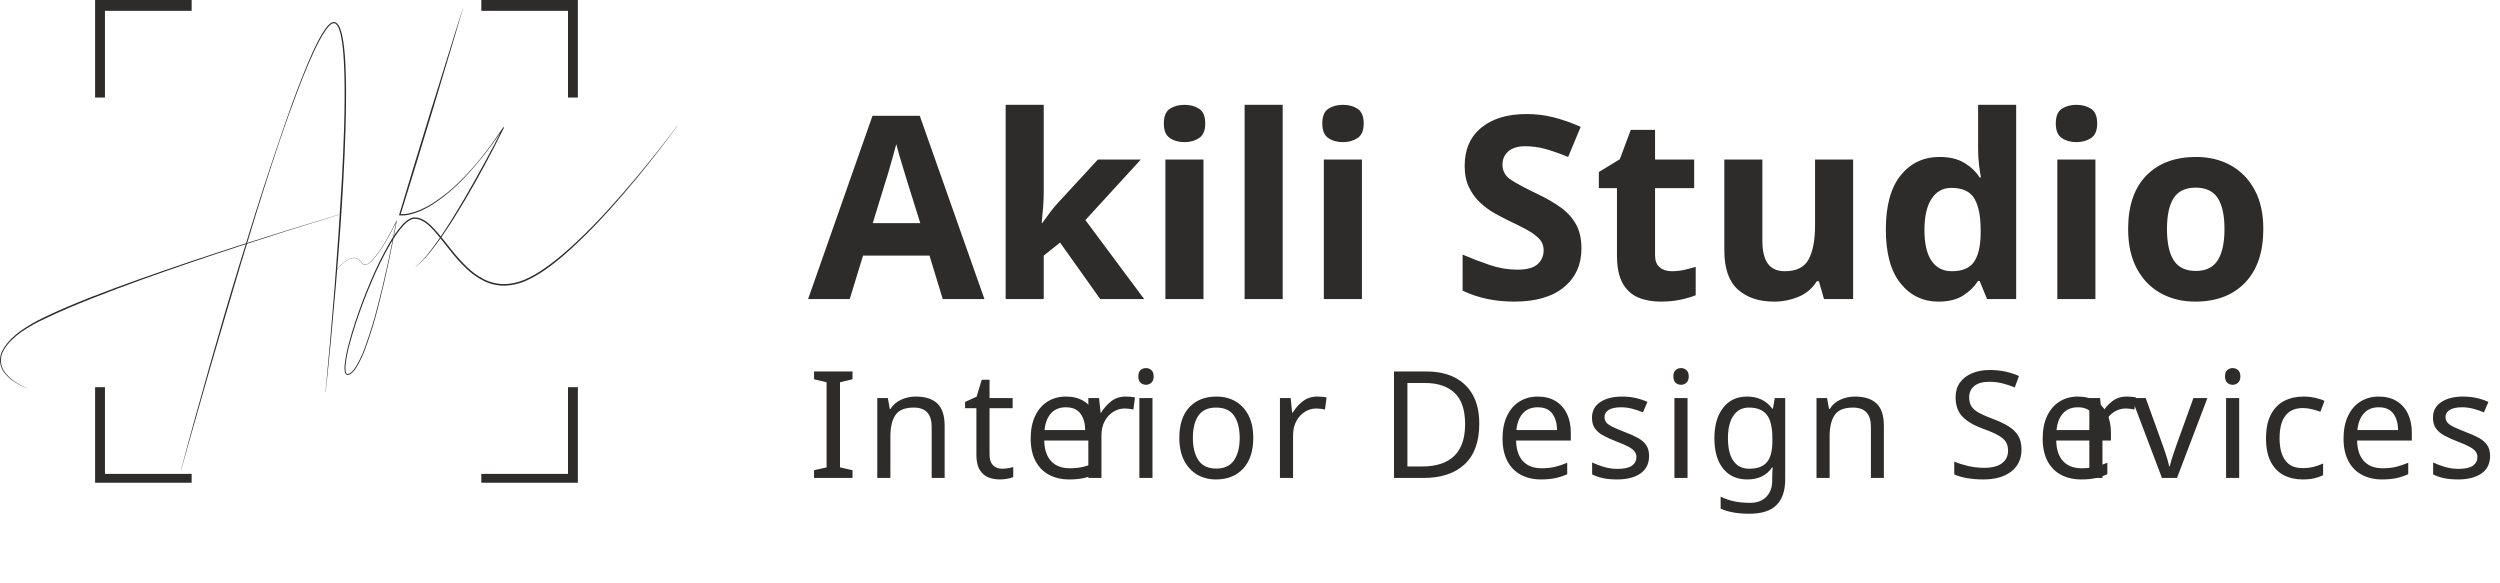
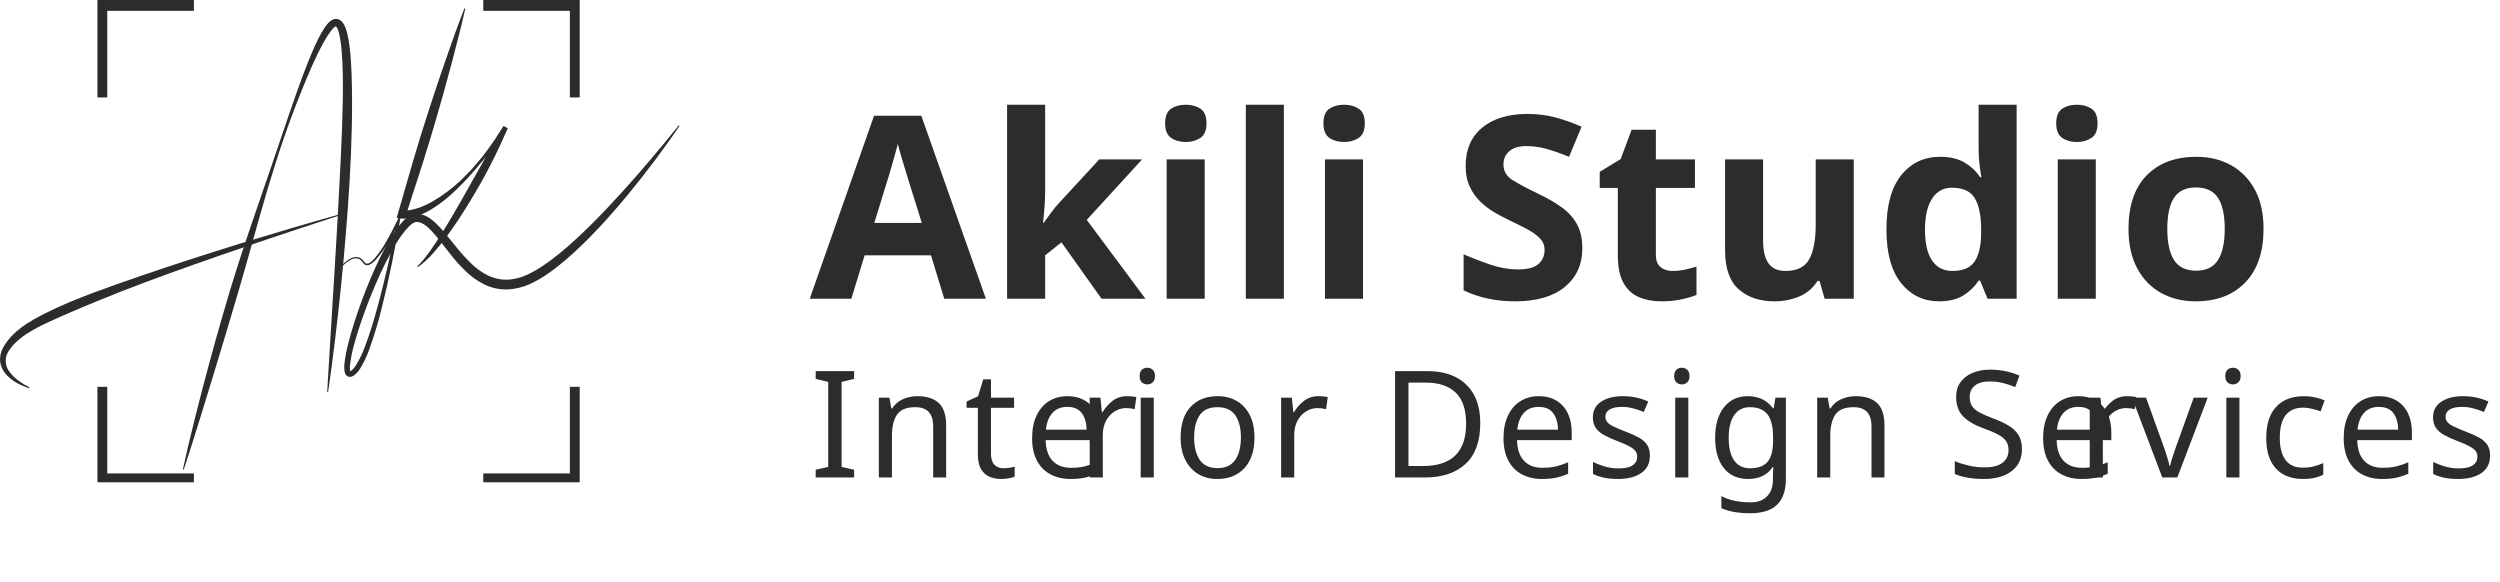
- <svg xmlns="http://www.w3.org/2000/svg" id="Layer_1" data-name="Layer 1" viewBox="0 0 1599.078 372.353">
+ <svg xmlns="http://www.w3.org/2000/svg" id="Layer_1" data-name="Layer 1" viewBox="0 0 1600.628 372.353">
  <defs>
    <style>
      .cls-1 {
        font-size: 163.472px;
        font-family: CaviarDreams-Bold, Caviar Dreams;
        font-weight: 700;
        letter-spacing: 0.005em;
      }

      .cls-1, .cls-5 {
        fill: #2e2c2a;
      }

      .cls-2 {
        font-size: 95.359px;
        font-family: CaviarDreams, Caviar Dreams;
        font-weight: 400;
        letter-spacing: 0.04em;
      }

      .cls-3 {
        letter-spacing: 0.05em;
      }

      .cls-4 {
        letter-spacing: 0.077em;
      }
    </style>
  </defs>
-   <text class="cls-1" transform="translate(516.8808 191.2847)">Akili Studio<tspan class="cls-2">
+   <text class="cls-1" transform="translate(518.4312 191.2847)">Akili Studio<tspan class="cls-2">
      <tspan x="0" y="114.43">Inte</tspan>
      <tspan class="cls-3" x="171.146" y="114.43">r</tspan>
      <tspan x="203.782" y="114.43">ior Design Se</tspan>
      <tspan class="cls-4" x="811.415" y="114.43">r</tspan>
      <tspan x="846.612" y="114.43">vices</tspan>
    </tspan>
  </text>
-   <path class="cls-5" d="M507.5,393.929V449.383H452.046v5.671h61.756v-61.126Zm-296.177,0H205.021v61.126h61.756V449.383H211.323ZM205.021,146.274v62.386h6.302V153.206h55.454v-6.932Zm247.025,0v6.932h55.454v55.454h6.302V146.274Z" transform="translate(-144.1895 -146.2739)" />
+   <path class="cls-5" d="M507.5,393.929V449.383H452.046v5.671h61.756v-61.126Zm-296.177,0H205.021v61.126h61.756V449.383H211.323ZM205.021,146.274v62.386h6.302V153.206h55.454v-6.932Zm247.025,0v6.932h55.454v55.454h6.302V146.274Z" transform="translate(-142.6392 -146.2739)" />
  <g>
-     <path class="cls-5" d="M440.309,151.738l-4.871,16.536-4.949,16.512-9.907,33.021L410.523,250.78l-10.172,32.94-.328-.544a17.467,17.467,0,0,0,5.413-.333,21.211,21.211,0,0,0,2.69-.642c.878-.288,1.791-.469,2.642-.845l2.587-1.019c.857-.353,1.671-.807,2.509-1.206.821-.432,1.69-.777,2.474-1.281l2.394-1.432a105.384,105.384,0,0,0,17.432-13.932c1.351-1.286,2.595-2.681,3.898-4.017l1.934-2.025c.654-.667,1.288-1.351,1.882-2.072l3.643-4.254c1.214-1.418,2.43-2.836,3.535-4.343l3.4-4.452c1.122-1.492,2.301-2.942,3.334-4.499l6.355-9.226.459.265c-3.917,7.934-7.942,15.811-12.139,23.6q-3.148,5.841-6.384,11.634-3.27,5.774-6.647,11.488-3.388,5.707-6.912,11.332-3.551,5.609-7.325,11.074c-2.526,3.634-5.137,7.215-7.949,10.638a65.204,65.204,0,0,1-9.238,9.516l-.062-.078a64.98,64.98,0,0,0,8.995-9.683q4.067-5.225,7.76-10.731c4.922-7.334,9.543-14.87,14.018-22.488q6.674-11.452,13.002-23.104c4.216-7.767,8.401-15.557,12.406-23.434l.459.265-6.481,9.159c-1.043,1.553-2.232,3-3.364,4.487l-3.429,4.44c-1.112,1.505-2.347,2.91-3.558,4.335l-3.618,4.288c-.589.727-1.22,1.417-1.87,2.09l-1.923,2.044c-1.296,1.348-2.533,2.756-3.879,4.056a107.877,107.877,0,0,1-17.409,14.149l-2.401,1.47c-.786.516-1.661.876-2.488,1.322-.844.413-1.663.88-2.529,1.248l-2.617,1.064c-.859.39-1.792.587-2.685.89a21.91,21.91,0,0,1-2.75.687,18.01,18.01,0,0,1-5.723.391l-.476-.055.148-.489,9.987-32.996,10.1-32.962L429.874,184.597l5.131-16.456,5.209-16.432Z" transform="translate(-144.1895 -146.2739)" />
-     <path class="cls-5" d="M259.969,446.828c5.767-21.885,11.837-43.688,18.019-65.458l9.37-32.629c3.151-10.869,6.453-21.693,9.74-32.521,6.607-21.646,13.391-43.24,20.533-64.717,7.215-21.446,14.352-42.944,23.054-63.859,2.193-5.219,4.477-10.407,7.095-15.442a65.288,65.288,0,0,1,4.375-7.32,19.661,19.661,0,0,1,1.321-1.698l.713-.815c.261-.254.542-.493.813-.739a4.768,4.768,0,0,1,1.942-1.153,2.729,2.729,0,0,1,2.334.359,7.727,7.727,0,0,1,2.485,3.65,28.625,28.625,0,0,1,1.225,4.122,78.637,78.637,0,0,1,1.347,8.423c.625,5.644.886,11.31,1.055,16.971.309,11.326.148,22.651-.166,33.967-.322,11.316-.831,22.624-1.439,33.926-1.191,22.606-2.912,45.177-4.83,67.728-1.918,22.551-4.028,45.086-6.481,67.584l-.099-.01q3.173-33.796,5.859-67.633,2.631-33.84,4.578-67.722c.618-11.295,1.137-22.595,1.469-33.9.324-11.304.495-22.616.197-33.914-.155-5.647-.438-11.293-1.016-16.902a77.841,77.841,0,0,0-1.277-8.337,27.854,27.854,0,0,0-1.163-4.013,7.071,7.071,0,0,0-2.164-3.297c-1.029-.769-2.41-.203-3.383.72-.253.228-.514.446-.762.682l-.688.778a18.999,18.999,0,0,0-1.293,1.641,64.674,64.674,0,0,0-4.37,7.209c-2.635,4.989-4.95,10.152-7.172,15.348-4.413,10.411-8.38,21.01-12.217,31.651q-5.741,15.969-10.982,32.114c-7.016,21.513-13.671,43.142-20.168,64.817L288.188,348.984l-9.54,32.574-9.34,32.633-9.242,32.662Z" transform="translate(-144.1895 -146.2739)" />
-     <path class="cls-5" d="M359.326,318.95a31.267,31.267,0,0,1,5.111-5.089,15.694,15.694,0,0,1,3.071-1.904,7.327,7.327,0,0,1,3.521-.767,5.115,5.115,0,0,1,3.259,1.482c.941.788,1.312,2.105,2.393,2.618a3.431,3.431,0,0,0,3.294-.65,15.748,15.748,0,0,0,2.677-2.373,72.313,72.313,0,0,0,8.227-11.795q3.636-6.224,6.779-12.721l.452-.932-.185,1.018c-3.323,18.275-7.128,36.468-11.763,54.463a273.363,273.363,0,0,1-8.152,26.654,67.003,67.003,0,0,1-6.005,12.608,17.789,17.789,0,0,1-2.209,2.759,6.519,6.519,0,0,1-.663.603,5.179,5.179,0,0,1-.729.535,3.434,3.434,0,0,1-1.766.642,1.726,1.726,0,0,1-1.586-1.127,5.836,5.836,0,0,1-.439-1.777,18.501,18.501,0,0,1,.021-3.534,88.24,88.24,0,0,1,2.67-13.709c1.185-4.498,2.53-8.95,3.976-13.368q4.347-13.25,9.813-26.095a219.326,219.326,0,0,1,12.328-25.017,69.369,69.369,0,0,1,8.1-11.409,16.238,16.238,0,0,1,5.654-4.296,6.17,6.17,0,0,1,1.815-.4,15.77,15.77,0,0,1,1.822.063,13.934,13.934,0,0,1,1.771.397,16.172,16.172,0,0,1,1.675.665,22.326,22.326,0,0,1,5.71,4.177,62.707,62.707,0,0,1,4.764,5.143c3.009,3.562,5.812,7.265,8.741,10.855a106.256,106.256,0,0,0,9.29,10.278,44.523,44.523,0,0,0,11.129,8.024,28.738,28.738,0,0,0,13.22,3.019,35.503,35.503,0,0,0,13.284-3.101,72.084,72.084,0,0,0,11.968-6.89c3.838-2.579,7.438-5.501,11.021-8.432,14.136-11.998,26.874-25.582,39.079-39.551,6.103-6.993,12.029-14.14,17.861-21.363,5.83-7.224,11.554-14.537,17.088-21.993l.081.059q-16.406,22.519-34.577,43.689c-12.139,14.054-24.81,27.727-38.94,39.86-3.584,2.967-7.188,5.926-11.046,8.552a72.674,72.674,0,0,1-12.136,6.984,36.491,36.491,0,0,1-13.666,3.182,29.74,29.74,0,0,1-13.673-3.122A45.498,45.498,0,0,1,442.08,317.663a103.662,103.662,0,0,1-9.362-10.385c-2.93-3.613-5.723-7.326-8.697-10.868a61.828,61.828,0,0,0-4.679-5.084,21.471,21.471,0,0,0-5.468-4.035,15.344,15.344,0,0,0-1.555-.624,13.155,13.155,0,0,0-1.62-.369,15.362,15.362,0,0,0-1.652-.063,5.285,5.285,0,0,0-1.569.342,15.481,15.481,0,0,0-5.339,4.06,68.62,68.62,0,0,0-8.028,11.243,218.409,218.409,0,0,0-12.341,24.896q-5.457,12.797-9.854,26.016c-1.454,4.404-2.806,8.841-3.997,13.32a87.719,87.719,0,0,0-2.684,13.597,17.949,17.949,0,0,0-.031,3.419,5.295,5.295,0,0,0,.381,1.589,1.13,1.13,0,0,0,1.057.794,2.908,2.908,0,0,0,1.449-.547,4.666,4.666,0,0,0,.673-.492,6.013,6.013,0,0,0,.625-.566,17.234,17.234,0,0,0,2.141-2.663,66.528,66.528,0,0,0,5.977-12.481,276.256,276.256,0,0,0,8.208-26.58c4.687-17.962,8.55-36.141,11.929-54.396l.267.086q-3.176,6.487-6.83,12.719a72.493,72.493,0,0,1-8.292,11.805,15.923,15.923,0,0,1-2.717,2.393,5.823,5.823,0,0,1-1.649.781,2.595,2.595,0,0,1-1.818-.13,3.358,3.358,0,0,1-1.308-1.272c-.174-.242-.339-.491-.52-.726-.201-.218-.385-.455-.6-.658a4.962,4.962,0,0,0-3.159-1.449,7.191,7.191,0,0,0-3.455.744,15.569,15.569,0,0,0-3.052,1.88,31.162,31.162,0,0,0-5.106,5.053Z" transform="translate(-144.1895 -146.2739)" />
-     <path class="cls-5" d="M360.96,283.607q-31.871,9.721-63.527,20.126c-21.108,6.918-42.148,14.044-63.04,21.579-10.442,3.777-20.844,7.665-31.162,11.759-10.322,4.075-20.592,8.313-30.557,13.167a102.535,102.535,0,0,0-14.456,8.091c-1.142.77-2.195,1.67-3.297,2.5l-1.558,1.359-.779.679-.733.726a27.847,27.847,0,0,0-5.116,6.41,12.636,12.636,0,0,0,1.222,15.192,27.319,27.319,0,0,0,6.17,5.461,41.448,41.448,0,0,0,7.34,3.865l-.034.094a41.627,41.627,0,0,1-7.458-3.726,27.676,27.676,0,0,1-6.372-5.406,13.171,13.171,0,0,1-1.429-15.789,28.516,28.516,0,0,1,5.163-6.621l.739-.747.783-.698,1.567-1.396c1.106-.852,2.16-1.773,3.311-2.568a103.309,103.309,0,0,1,14.497-8.325c10.011-4.872,20.296-9.112,30.634-13.19,10.354-4.04,20.785-7.872,31.254-11.591,20.936-7.445,42.013-14.478,63.155-21.301q31.728-10.19,63.653-19.747Z" transform="translate(-144.1895 -146.2739)" />
+     <path class="cls-5" d="M440.548,151.811c-2.549,11.237-5.392,22.385-8.347,33.498-1.456,5.563-3.005,11.098-4.509,16.646l-4.689,16.591q-4.755,16.571-9.972,33.001-5.237,16.424-10.594,32.811l-2.003-3.323.123.018.262.021a4.342,4.342,0,0,0,.544.033c.396-.009.783.011,1.189-.013a23.027,23.027,0,0,0,2.493-.3,19.265,19.265,0,0,0,2.529-.531,25.938,25.938,0,0,0,2.525-.732l2.505-.905c.835-.309,1.639-.724,2.463-1.08.81-.392,1.663-.693,2.444-1.159l2.385-1.317a98.659,98.659,0,0,0,17.638-13.223c1.363-1.256,2.621-2.626,3.938-3.934,1.287-1.338,2.65-2.608,3.832-4.046l3.641-4.228c1.212-1.412,2.418-2.827,3.517-4.332,2.214-2.994,4.494-5.937,6.552-9.042,2.048-3.112,4.046-6.256,6.045-9.389l2.716,1.571c-3.624,8.113-7.324,16.17-11.41,24.047-2.001,3.959-4.148,7.842-6.325,11.708q-3.325,5.766-6.758,11.475c-2.308,3.795-4.719,7.53-7.146,11.254-2.458,3.707-5.031,7.342-7.656,10.941-2.688,3.555-5.437,7.077-8.44,10.394a57.572,57.572,0,0,1-9.873,9.077l-.373-.47a75.864,75.864,0,0,0,8.359-10.122c2.52-3.588,4.965-7.231,7.269-10.974,4.677-7.437,9.101-15.045,13.453-22.698,4.393-7.632,8.544-15.404,12.95-23.043,4.327-7.679,8.836-15.288,13.135-22.986l2.716,1.571c-2.28,2.994-4.561,5.979-6.792,8.995-1.081,1.532-2.308,2.96-3.478,4.428l-3.497,4.41c-1.118,1.507-2.362,2.914-3.576,4.346l-3.62,4.314c-.59.731-1.221,1.426-1.873,2.104l-1.904,2.08c-1.282,1.375-2.504,2.81-3.839,4.138-2.685,2.645-5.299,5.372-8.2,7.82l-2.131,1.888c-.719.62-1.498,1.172-2.245,1.763-1.519,1.152-2.985,2.38-4.627,3.387l-2.411,1.585c-.788.554-1.679.958-2.517,1.444-.858.455-1.687.962-2.574,1.373l-2.699,1.178c-.885.425-1.868.664-2.801,1.003a23.645,23.645,0,0,1-2.911.798,24.231,24.231,0,0,1-3.05.504c-.524.052-1.074.059-1.611.085a8.498,8.498,0,0,1-.856-.015l-.438-.021c-.156-.01-.384-.043-.572-.069l-2.835-.397.832-2.926q4.716-16.583,9.565-33.126,4.837-16.546,10.187-32.935l5.39-16.377c1.856-5.441,3.667-10.895,5.571-16.322,3.764-10.866,7.641-21.697,11.812-32.439Z" transform="translate(-142.6392 -146.2739)" />
+     <path class="cls-5" d="M259.727,446.762c2.402-11.075,5.05-22.086,7.798-33.07q2.051-8.241,4.202-16.455c1.431-5.477,2.853-10.957,4.355-16.414l4.489-16.378,4.652-16.332q4.668-16.328,9.847-32.507c6.911-21.57,14.56-42.904,21.817-64.349l10.941-32.158,5.609-16.047c1.912-5.338,3.885-10.658,5.987-15.942,2.095-5.288,4.282-10.547,6.836-15.711a66.03,66.03,0,0,1,4.363-7.628,21.246,21.246,0,0,1,1.397-1.848l.778-.911c.298-.3.631-.595.951-.888a6.566,6.566,0,0,1,2.667-1.568,4.685,4.685,0,0,1,3.969.584,7.36,7.36,0,0,1,2.179,2.303,15.034,15.034,0,0,1,1.145,2.279,29.943,29.943,0,0,1,1.363,4.415,80.999,80.999,0,0,1,1.468,8.652c.69,5.736.995,11.445,1.216,17.145.747,22.789.001,45.468-1.261,68.106q-2.075,33.943-5.544,67.744c-2.292,22.534-4.972,45.026-8.226,67.447l-.597-.062c2.579-45.215,5.73-90.347,7.977-135.477l.834-16.917.691-16.912c.419-11.27.686-22.545.486-33.771-.104-5.609-.343-11.212-.856-16.728a76.085,76.085,0,0,0-1.156-8.107,27.061,27.061,0,0,0-1.026-3.719,10.354,10.354,0,0,0-.689-1.541,3.065,3.065,0,0,0-.636-.824c-.129-.071.086-.056-.08-.05a2.146,2.146,0,0,0-.944.58l-.624.532-.623.683a17.025,17.025,0,0,0-1.216,1.491,62.96,62.96,0,0,0-4.382,6.901c-2.7,4.86-5.112,9.951-7.431,15.079a629.051,629.051,0,0,0-23.716,63.478c-6.901,21.544-12.692,43.433-18.884,65.185q-4.651,16.314-9.529,32.559l-4.855,16.255-4.914,16.239c-6.588,21.644-13.193,43.286-20.246,64.815Z" transform="translate(-142.6392 -146.2739)" />
+     <path class="cls-5" d="M359.128,318.797a31.526,31.526,0,0,1,5.121-5.18,15.999,15.999,0,0,1,3.119-1.966,7.666,7.666,0,0,1,3.684-.825,5.501,5.501,0,0,1,3.507,1.562c.237.219.436.469.655.704.196.25.374.511.562.767a2.779,2.779,0,0,0,1.087,1.05,3.033,3.033,0,0,0,2.862-.646,15.335,15.335,0,0,0,2.574-2.324,71.913,71.913,0,0,0,8.066-11.769c2.38-4.149,4.601-8.414,6.652-12.725l2.668-5.607-1.063,6.122c-3.183,18.327-6.844,36.555-11.347,54.631a266.314,266.314,0,0,1-8.011,26.838A68.107,68.107,0,0,1,373.19,382.352a19.133,19.133,0,0,1-2.379,2.997,7.786,7.786,0,0,1-.757.694,6.49,6.49,0,0,1-.87.643c-.16.1-.306.203-.481.298l-.578.265c-.1.042-.189.085-.298.123l-.38.092a2.799,2.799,0,0,1-.82.102,3.313,3.313,0,0,1-.97-.15,3.585,3.585,0,0,1-.915-.489,5.364,5.364,0,0,1-.646-.667c-.133-.212-.26-.431-.378-.654a7.256,7.256,0,0,1-.583-2.247,19.967,19.967,0,0,1-.004-3.823,89.687,89.687,0,0,1,2.634-13.989c1.169-4.546,2.496-9.034,3.925-13.486q4.293-13.352,9.711-26.294a221.25,221.25,0,0,1,12.294-25.32,71.104,71.104,0,0,1,8.287-11.816,18.089,18.089,0,0,1,6.441-4.877,9.641,9.641,0,0,1,1.17-.361,8.551,8.551,0,0,1,1.256-.182,17.243,17.243,0,0,1,2.242.065,15.973,15.973,0,0,1,2.145.467,18.297,18.297,0,0,1,1.971.77,24.661,24.661,0,0,1,6.306,4.528,65.135,65.135,0,0,1,4.978,5.285c3.099,3.609,5.929,7.285,8.861,10.815a107.934,107.934,0,0,0,9.142,9.98,41.978,41.978,0,0,0,10.532,7.522,26.749,26.749,0,0,0,12.039,2.726,33.507,33.507,0,0,0,12.298-2.848,69.686,69.686,0,0,0,11.583-6.578c3.768-2.485,7.343-5.339,10.9-8.201,3.505-2.943,6.975-5.947,10.326-9.101,3.394-3.104,6.694-6.326,9.968-9.576,6.521-6.53,12.854-13.277,19.067-20.139q4.655-5.152,9.232-10.384l9.068-10.544c6.025-7.053,11.89-14.248,17.703-21.487l.486.352c-5.171,7.737-10.674,15.233-16.229,22.699q-8.375,11.166-17.294,21.931c-5.954,7.166-12.057,14.225-18.475,21.019A271.134,271.134,0,0,1,505.515,312.088c-7.188,6.084-14.688,11.988-23.688,16.08a38.499,38.499,0,0,1-14.652,3.435,31.75,31.75,0,0,1-14.855-3.415,47.975,47.975,0,0,1-11.972-8.701,102.191,102.191,0,0,1-9.511-10.683c-2.927-3.673-5.694-7.414-8.577-10.909a59.91,59.91,0,0,0-4.465-4.943,19.306,19.306,0,0,0-4.871-3.684,13.475,13.475,0,0,0-1.258-.519,11.472,11.472,0,0,0-1.246-.298c-.414-.074-.819-.019-1.231-.061a3.34,3.34,0,0,0-.465.054,4.693,4.693,0,0,0-.493.145,9.335,9.335,0,0,0-2.279,1.352,22.675,22.675,0,0,0-2.273,2.127,66.621,66.621,0,0,0-7.84,10.837,216.231,216.231,0,0,0-12.374,24.594c-3.668,8.459-7.009,17.079-9.957,25.817-1.472,4.369-2.841,8.771-4.049,13.202a86.561,86.561,0,0,0-2.72,13.317,16.665,16.665,0,0,0-.055,3.13,4.135,4.135,0,0,0,.236,1.118.241.241,0,0,1,.047.107c.007-.011-.013-.047-.043-.041-.026-.01-.087-.09-.154-.079-.062-0-.072-.046-.117-.024a2.033,2.033,0,0,0,.658-.31,3.367,3.367,0,0,0,.533-.384,4.752,4.752,0,0,0,.531-.475,15.783,15.783,0,0,0,1.971-2.425,65.248,65.248,0,0,0,5.908-12.166c3.284-8.578,5.9-17.472,8.349-26.395,4.819-17.882,8.825-36.024,12.345-54.228l1.604.515c-2.165,4.335-4.472,8.565-6.957,12.714a73.002,73.002,0,0,1-8.453,11.831,16.38,16.38,0,0,1-2.82,2.442,6.262,6.262,0,0,1-1.786.827,3.029,3.029,0,0,1-2.113-.172,3.759,3.759,0,0,1-1.467-1.43c-.164-.231-.32-.471-.49-.697-.189-.206-.36-.434-.561-.626a4.58,4.58,0,0,0-2.91-1.369,6.841,6.841,0,0,0-3.292.686,15.241,15.241,0,0,0-3.004,1.817,30.899,30.899,0,0,0-5.096,4.962Z" transform="translate(-142.6392 -146.2739)" />
+     <path class="cls-5" d="M361.031,283.847c-21.124,6.874-42.218,13.839-63.213,21.076-21.021,7.152-41.97,14.512-62.751,22.273-10.383,3.897-20.715,7.921-30.931,12.18l-7.669,3.159-7.621,3.245c-5.055,2.196-10.136,4.344-15.074,6.705a103.487,103.487,0,0,0-14.243,7.658c-1.113.707-2.157,1.558-3.243,2.33l-1.527,1.265-.766.633-.714.672a27.624,27.624,0,0,0-4.977,5.825,11.297,11.297,0,0,0,.539,13.605,23.419,23.419,0,0,0,2.6,2.96,36.76,36.76,0,0,0,3.093,2.597,44.652,44.652,0,0,0,7.018,4.258l-.205.564a38.912,38.912,0,0,1-7.78-3.334,27.872,27.872,0,0,1-6.849-5.311,15.176,15.176,0,0,1-3.962-8.24,15.566,15.566,0,0,1,1.85-9.135c6.027-10.715,16.657-16.659,26.529-21.736,5.021-2.56,10.129-4.847,15.266-7.063,2.576-1.081,5.173-2.11,7.762-3.155l7.799-3.03c10.456-3.875,20.957-7.572,31.485-11.171,21.048-7.219,42.216-14.019,63.445-20.608q15.942-4.878,31.931-9.587,15.984-4.726,32.037-9.211Z" transform="translate(-142.6392 -146.2739)" />
  </g>
</svg>
